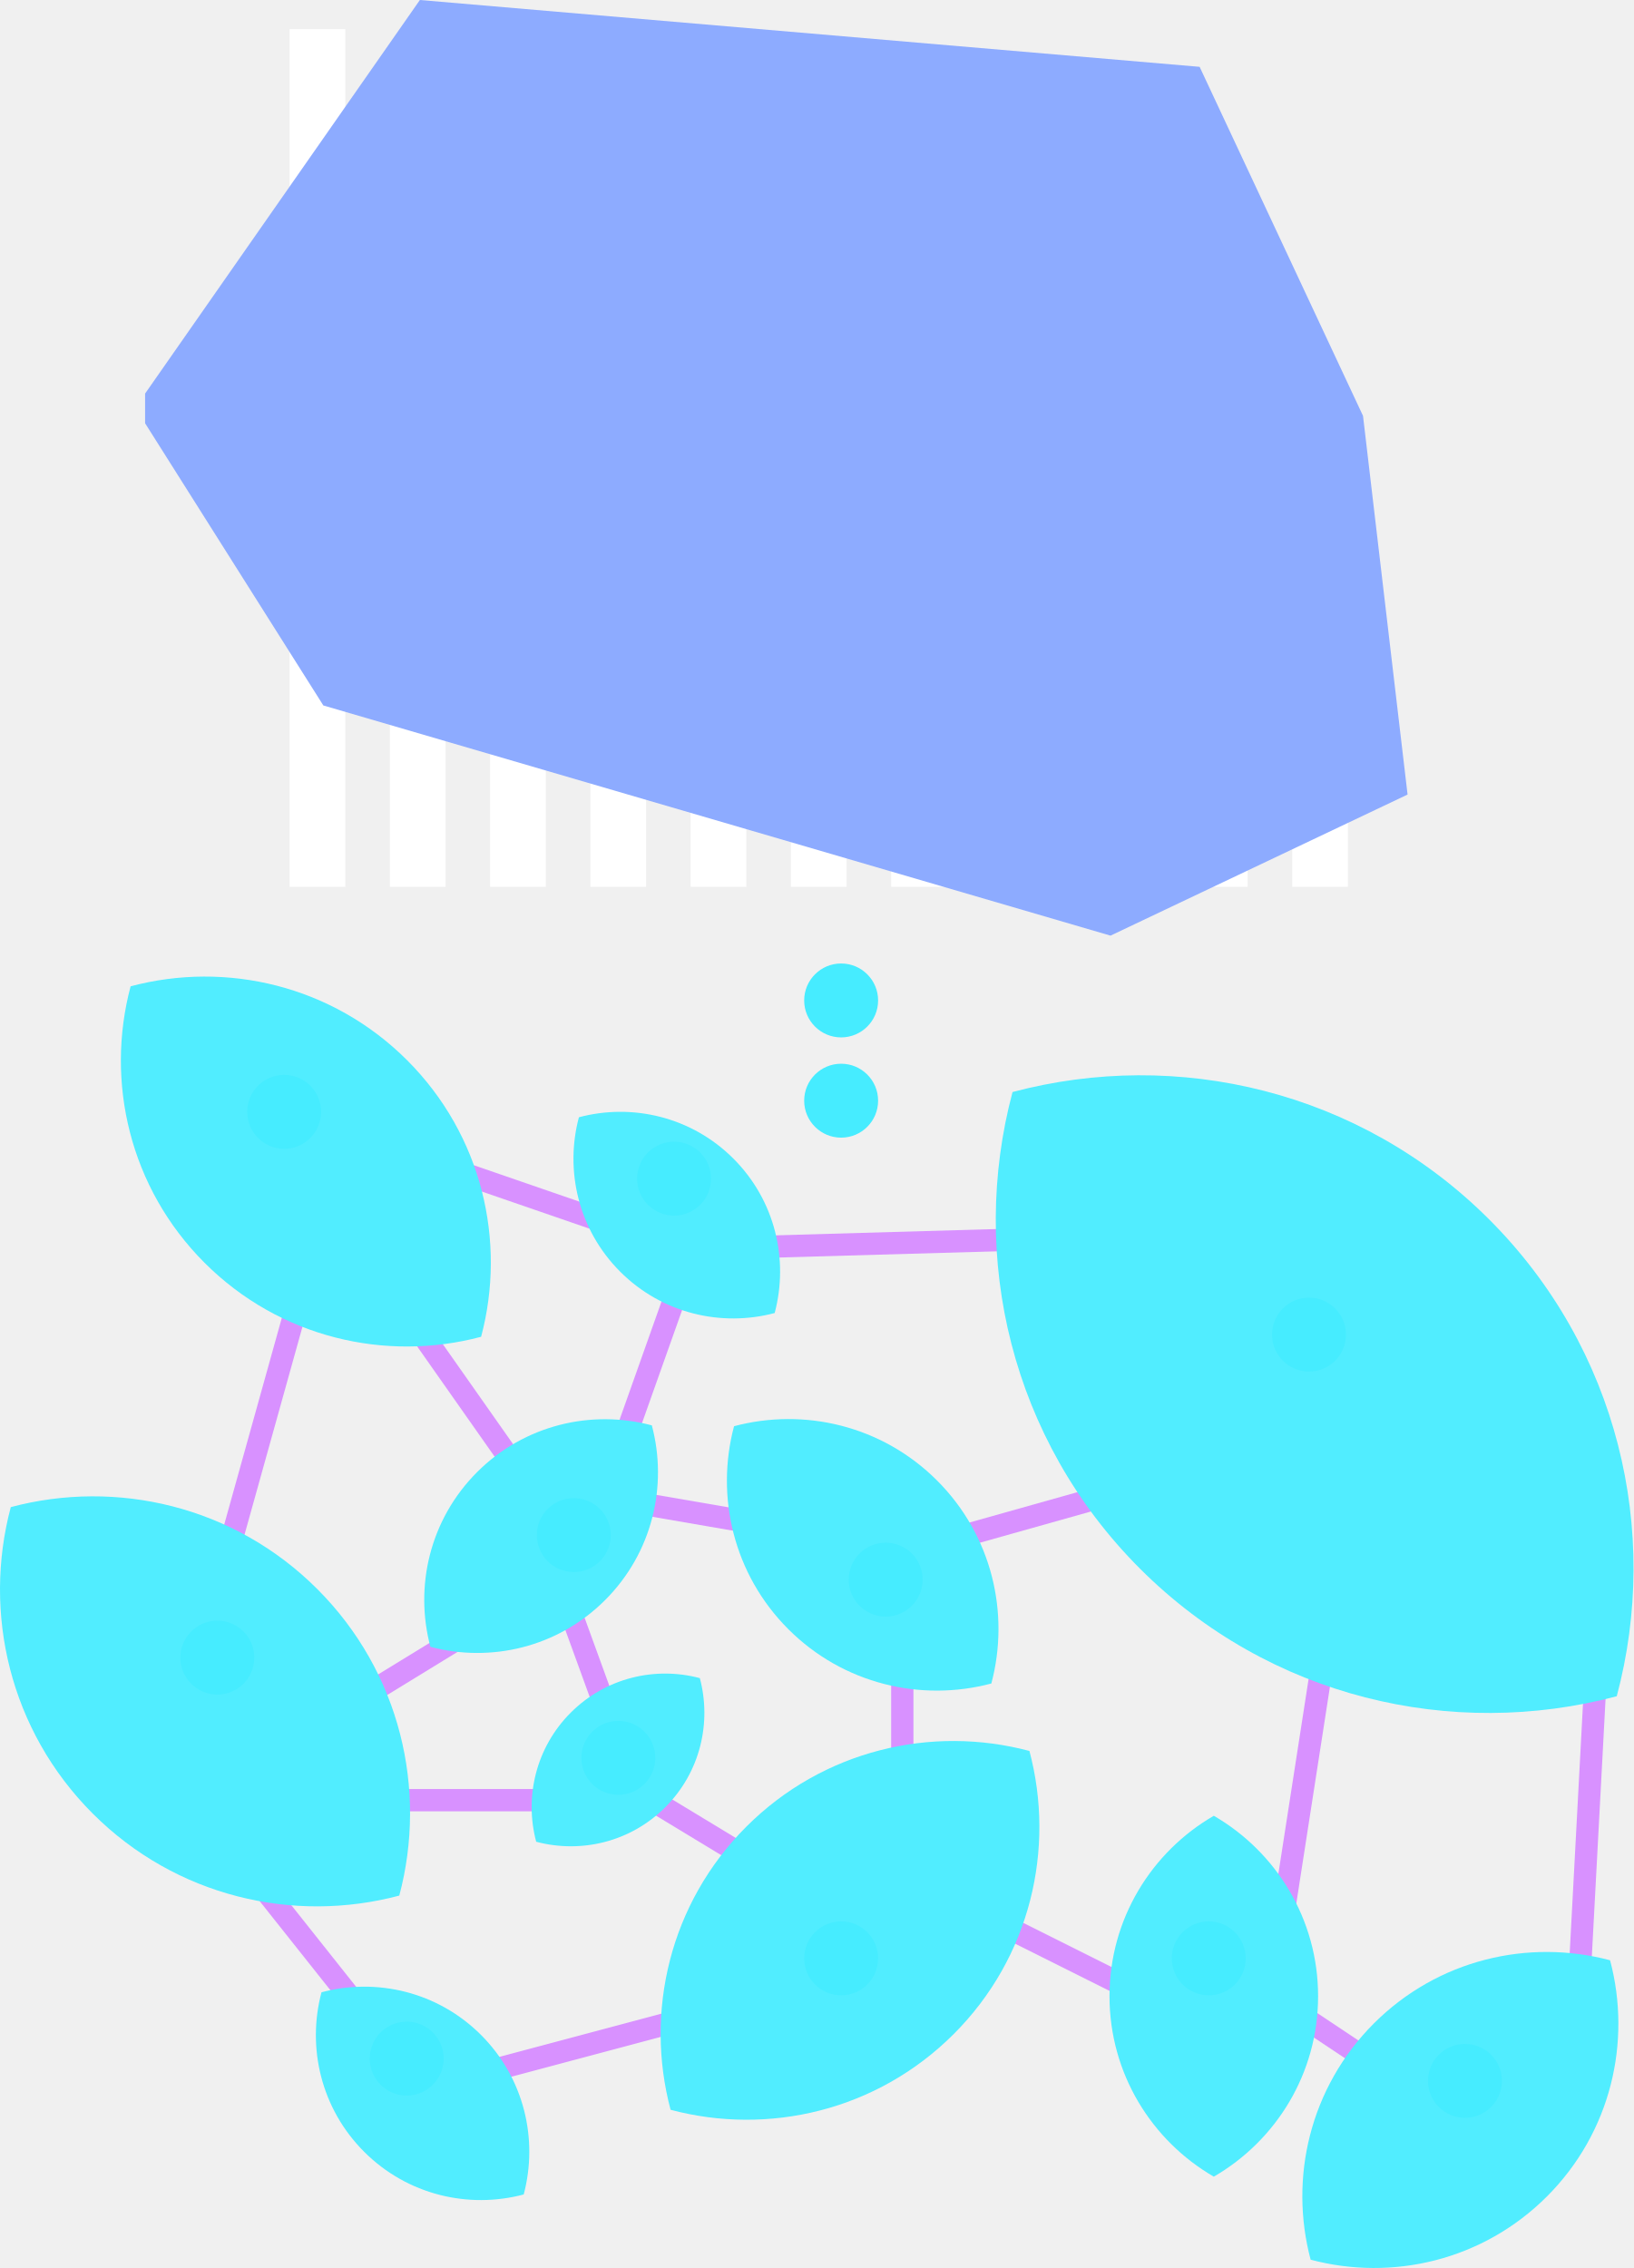
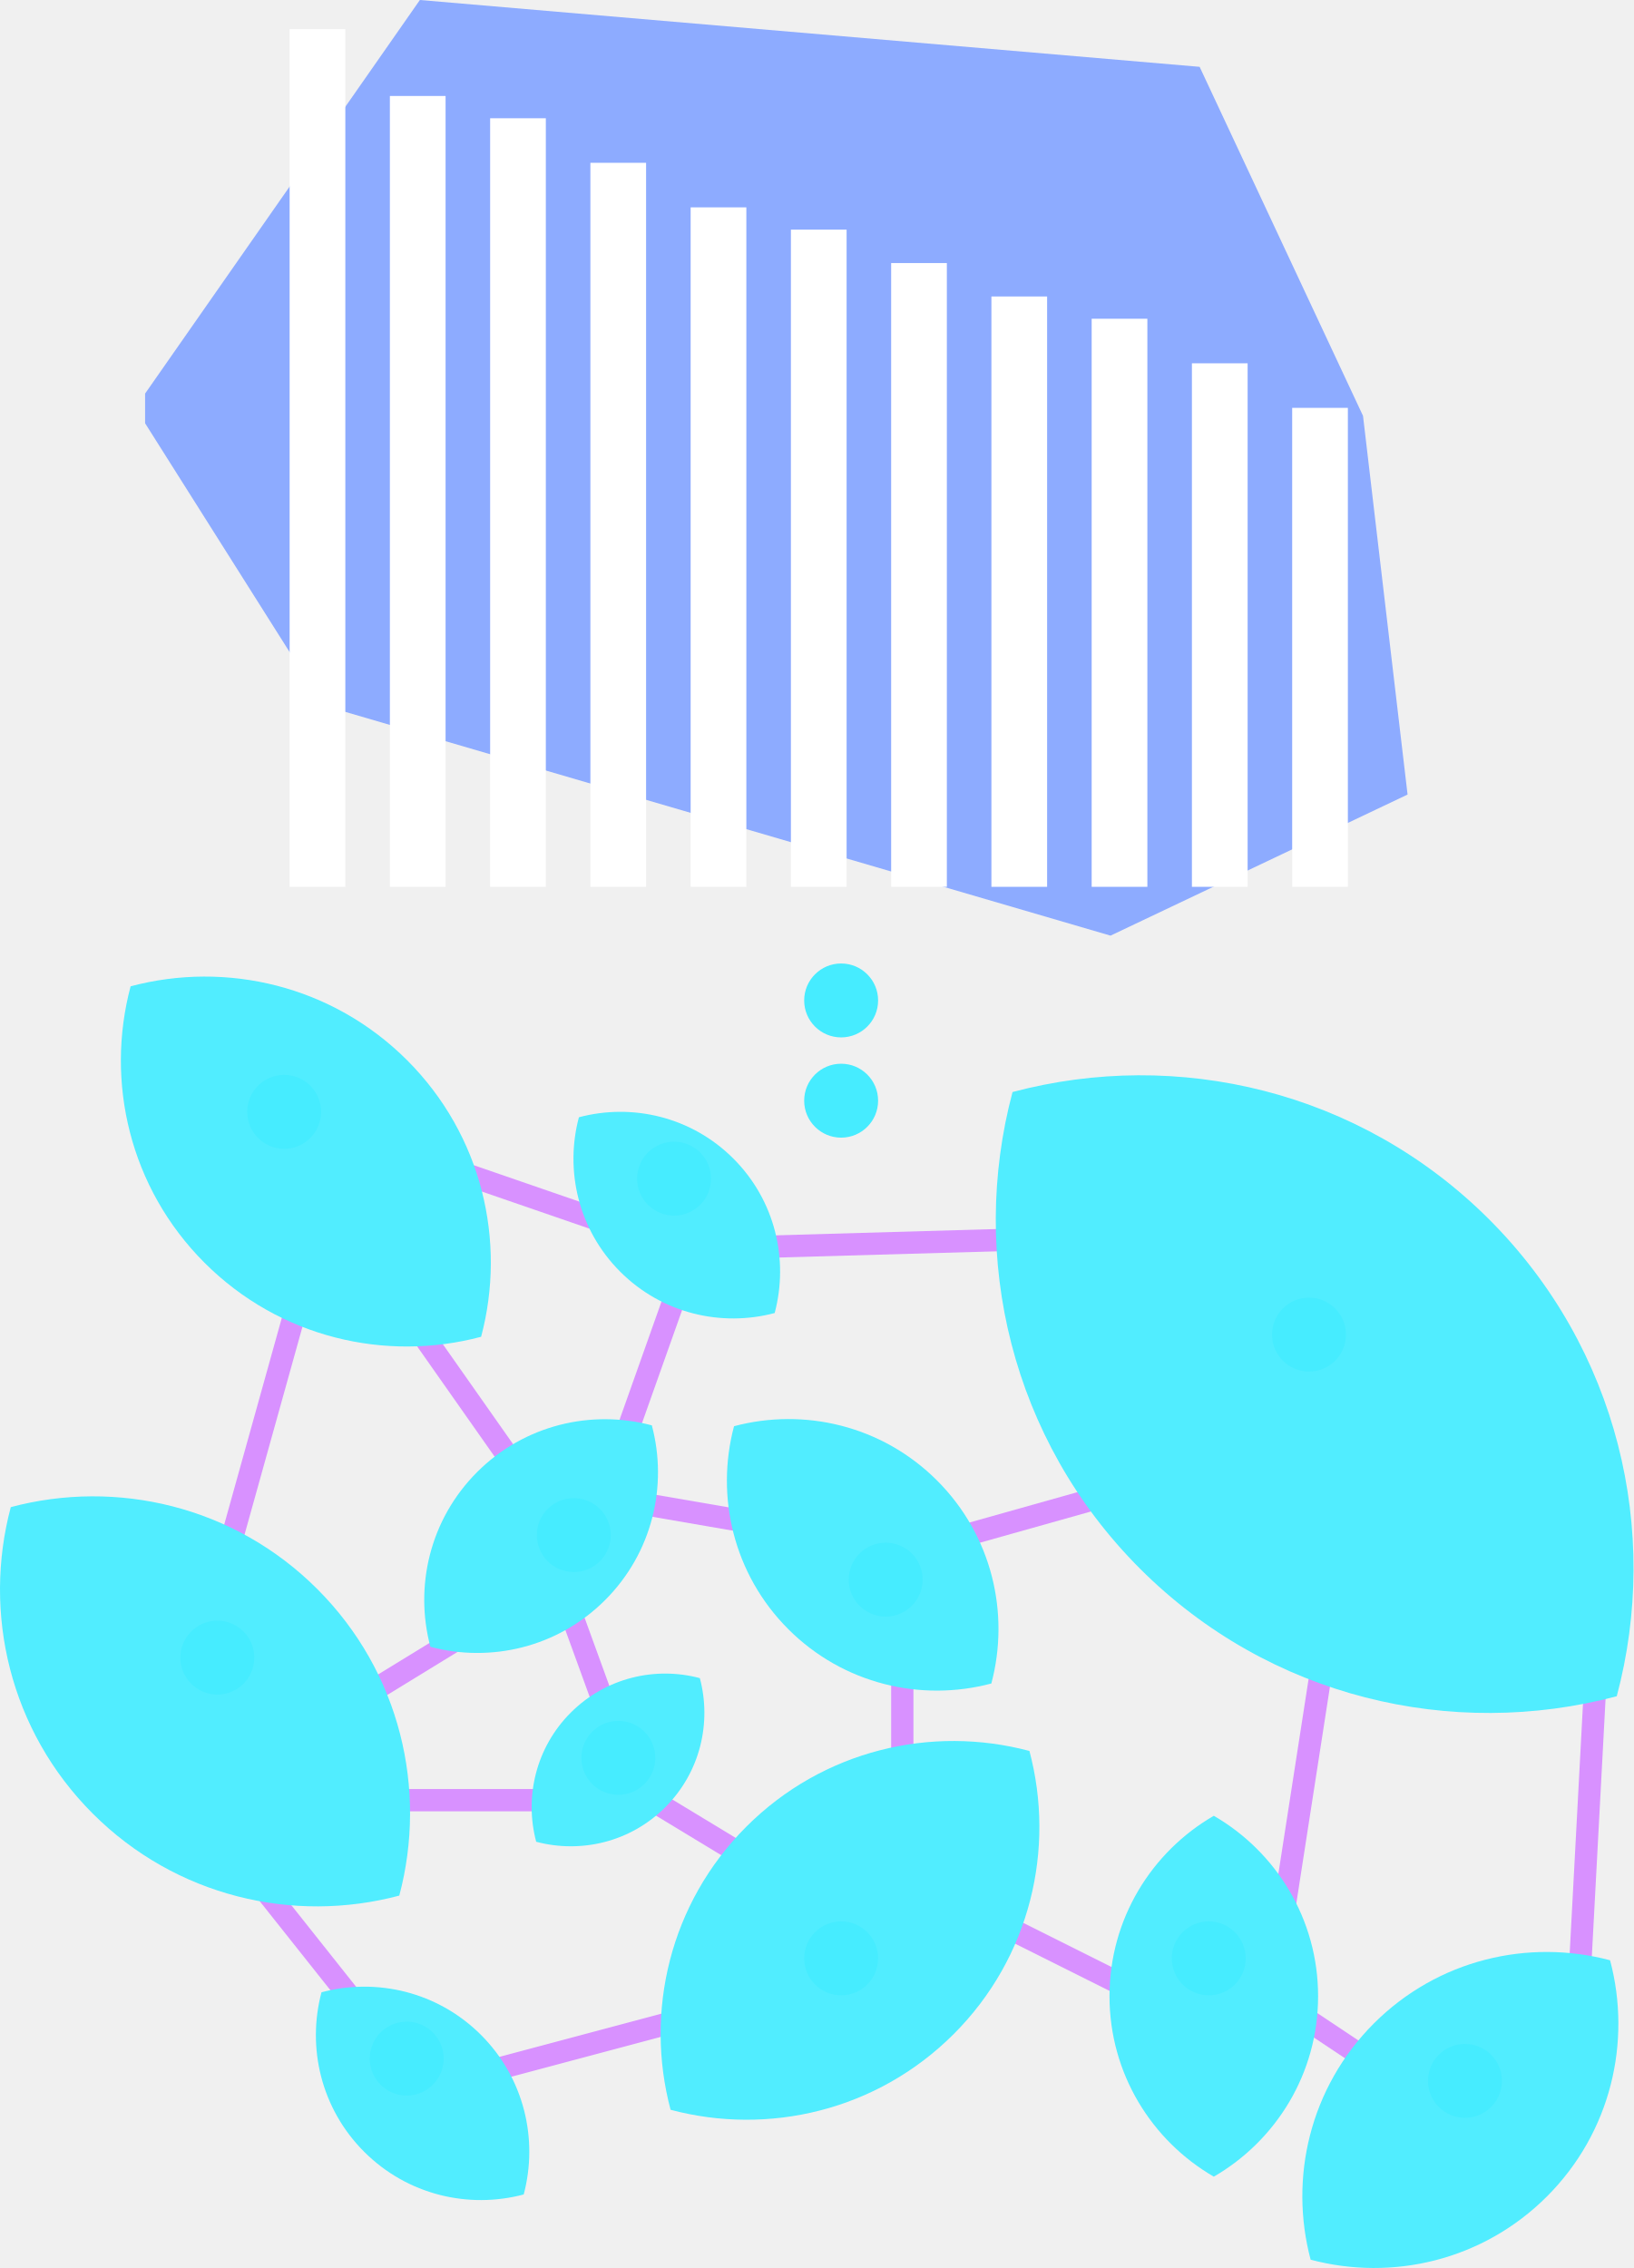
- <svg xmlns="http://www.w3.org/2000/svg" version="1.1" x="0px" y="0px" width="146.645px" height="203.617px" viewBox="0 0 146.645 203.617" style="enable-background:new 0 0 146.645 203.617;" xml:space="preserve">
+ <svg xmlns="http://www.w3.org/2000/svg" version="1.1" id="Layer_1" x="0px" y="0px" width="146.645px" height="203.617px" viewBox="0 0 146.645 203.617" enable-background="new 0 0 146.645 203.617" xml:space="preserve">
  <g id="rootBody">
-     <rect x="26" y="2.617" style="fill:#FFFFFF;" width="5" height="77" />
-     <rect x="35" y="8.617" style="fill:#FFFFFF;" width="5" height="71" />
-     <rect x="44" y="10.617" style="fill:#FFFFFF;" width="5" height="69" />
-     <rect x="53" y="14.617" style="fill:#FFFFFF;" width="5" height="65" />
-     <rect x="62" y="18.617" style="fill:#FFFFFF;" width="5" height="61" />
-     <rect x="71" y="20.617" style="fill:#FFFFFF;" width="5" height="59" />
-     <rect x="80" y="23.617" style="fill:#FFFFFF;" width="5" height="56" />
-     <rect x="89" y="26.617" style="fill:#FFFFFF;" width="5" height="53" />
-     <rect x="98" y="28.617" style="fill:#FFFFFF;" width="5" height="51" />
-     <rect x="107" y="32.617" style="fill:#FFFFFF;" width="5" height="47" />
-     <rect x="116" y="36.617" style="fill:#FFFFFF;" width="5" height="43" />
-     <circle id="dummy_17_" style="fill:#46ECFF;" cx="75.51" cy="98.818" r="3.318" />
    <g id="Layer_25">
-       <polyline style="fill:#8DABFF;" points="13.026,35.334 37.693,0 107.692,6 122.359,37.334 126.359,71.334 99.692,84     29.026,63.334 13.026,38   " />
-       <circle id="dummy_5_" style="fill:#46ECFF;" cx="75.51" cy="89.818" r="3.318" />
+       <polyline fill="#8DABFF" points="13.026,35.334 37.693,0 107.692,6 122.359,37.334 126.359,71.334 99.692,84 29.026,63.334     13.026,38   " />
+       <circle id="dummy_5_" fill="#46ECFF" cx="75.51" cy="89.818" r="3.318" />
    </g>
+     <rect x="26" y="2.617" fill="#FFFFFF" width="5" height="77" />
+     <rect x="35" y="8.617" fill="#FFFFFF" width="5" height="71" />
+     <rect x="44" y="10.617" fill="#FFFFFF" width="5" height="69" />
+     <rect x="53" y="14.617" fill="#FFFFFF" width="5" height="65" />
+     <rect x="62" y="18.617" fill="#FFFFFF" width="5" height="61" />
+     <rect x="71" y="20.617" fill="#FFFFFF" width="5" height="59" />
+     <rect x="80" y="23.617" fill="#FFFFFF" width="5" height="56" />
+     <rect x="89" y="26.617" fill="#FFFFFF" width="5" height="53" />
+     <rect x="98" y="28.617" fill="#FFFFFF" width="5" height="51" />
+     <rect x="107" y="32.617" fill="#FFFFFF" width="5" height="47" />
+     <rect x="116" y="36.617" fill="#FFFFFF" width="5" height="43" />
+     <circle id="dummy_17_" fill="#46ECFF" cx="75.51" cy="98.818" r="3.318" />
    <g id="Layer_11">
      <g id="Layer_13">
-         <line style="fill:none;stroke:#D891FF;stroke-width:2;stroke-miterlimit:10;" x1="81" y1="145.617" x2="81" y2="163.617" />
-         <line style="fill:none;stroke:#D891FF;stroke-width:2;stroke-miterlimit:10;" x1="50.359" y1="142.333" x2="54.359" y2="153.333" />
-         <line style="fill:none;" x1="38.359" y1="115.999" x2="55.026" y2="142.666" />
-         <line style="fill:none;stroke:#D891FF;stroke-width:2;stroke-miterlimit:10;" x1="83.693" y1="138.666" x2="105.026" y2="132.666" />
-         <line style="fill:none;stroke:#D891FF;stroke-width:2;stroke-miterlimit:10;" x1="55.693" y1="134.666" x2="75.026" y2="137.999" />
-         <line style="fill:none;stroke:#D891FF;stroke-width:2;stroke-miterlimit:10;" x1="31.026" y1="109.999" x2="48.359" y2="134.666" />
-         <line style="fill:none;stroke:#D891FF;stroke-width:2;stroke-miterlimit:10;" x1="61.693" y1="113.333" x2="54.359" y2="133.999" />
-         <line style="fill:none;stroke:#D891FF;stroke-width:2;stroke-miterlimit:10;" x1="72.359" y1="169.999" x2="50.359" y2="156.666" />
-         <line style="fill:none;stroke:#D891FF;stroke-width:2;stroke-miterlimit:10;" x1="87.026" y1="171.333" x2="101.693" y2="178.666" />
-         <line style="fill:none;stroke:#D891FF;stroke-width:2;stroke-miterlimit:10;" x1="124.359" y1="185.999" x2="116.359" y2="180.666" />
-         <line style="fill:none;stroke:#D891FF;stroke-width:2;stroke-miterlimit:10;" x1="120.359" y1="138.666" x2="114.359" y2="177.333" />
-         <line style="fill:none;stroke:#D891FF;stroke-width:2;stroke-miterlimit:10;" x1="43.693" y1="185.999" x2="73.693" y2="177.999" />
-         <line style="fill:none;stroke:#D891FF;stroke-width:2;stroke-miterlimit:10;" x1="27.693" y1="155.333" x2="48.359" y2="142.666" />
-         <line style="fill:none;stroke:#D891FF;stroke-width:2;stroke-miterlimit:10;" x1="29" y1="161.617" x2="56" y2="161.617" />
-         <line style="fill:none;stroke:#D891FF;stroke-width:2;stroke-miterlimit:10;" x1="17.693" y1="161.999" x2="35.693" y2="184.666" />
-         <line style="fill:none;stroke:#D891FF;stroke-width:2;stroke-miterlimit:10;" x1="37.693" y1="104" x2="57.026" y2="110.667" />
-         <line style="fill:none;stroke:#D891FF;stroke-width:2;stroke-miterlimit:10;" x1="66.359" y1="112" x2="113.026" y2="110.667" />
-         <line style="fill:none;stroke:#D891FF;stroke-width:2;stroke-miterlimit:10;" x1="29.026" y1="108.667" x2="17.693" y2="149.333" />
-         <line style="fill:none;stroke:#D891FF;stroke-width:2;stroke-miterlimit:10;" x1="143.693" y1="142" x2="141.026" y2="192" />
+         <line fill="none" stroke="#D891FF" stroke-width="2" stroke-miterlimit="10" x1="81" y1="145.617" x2="81" y2="163.617" />
+         <line fill="none" stroke="#D891FF" stroke-width="2" stroke-miterlimit="10" x1="50.359" y1="142.333" x2="54.359" y2="153.333" />
+         <line fill="none" x1="38.359" y1="115.999" x2="55.026" y2="142.666" />
+         <line fill="none" stroke="#D891FF" stroke-width="2" stroke-miterlimit="10" x1="83.693" y1="138.666" x2="105.026" y2="132.666" />
+         <line fill="none" stroke="#D891FF" stroke-width="2" stroke-miterlimit="10" x1="55.693" y1="134.666" x2="75.026" y2="137.999" />
+         <line fill="none" stroke="#D891FF" stroke-width="2" stroke-miterlimit="10" x1="31.026" y1="109.999" x2="48.359" y2="134.666" />
+         <line fill="none" stroke="#D891FF" stroke-width="2" stroke-miterlimit="10" x1="61.693" y1="113.333" x2="54.359" y2="133.999" />
+         <line fill="none" stroke="#D891FF" stroke-width="2" stroke-miterlimit="10" x1="72.359" y1="169.999" x2="50.359" y2="156.666" />
+         <line fill="none" stroke="#D891FF" stroke-width="2" stroke-miterlimit="10" x1="87.026" y1="171.333" x2="101.693" y2="178.666" />
+         <line fill="none" stroke="#D891FF" stroke-width="2" stroke-miterlimit="10" x1="124.359" y1="185.999" x2="116.359" y2="180.666" />
+         <line fill="none" stroke="#D891FF" stroke-width="2" stroke-miterlimit="10" x1="120.359" y1="138.666" x2="114.359" y2="177.333" />
+         <line fill="none" stroke="#D891FF" stroke-width="2" stroke-miterlimit="10" x1="43.693" y1="185.999" x2="73.693" y2="177.999" />
+         <line fill="none" stroke="#D891FF" stroke-width="2" stroke-miterlimit="10" x1="27.693" y1="155.333" x2="48.359" y2="142.666" />
+         <line fill="none" stroke="#D891FF" stroke-width="2" stroke-miterlimit="10" x1="29" y1="161.617" x2="56" y2="161.617" />
+         <line fill="none" stroke="#D891FF" stroke-width="2" stroke-miterlimit="10" x1="17.693" y1="161.999" x2="35.693" y2="184.666" />
+         <line fill="none" stroke="#D891FF" stroke-width="2" stroke-miterlimit="10" x1="37.693" y1="104" x2="57.026" y2="110.667" />
+         <line fill="none" stroke="#D891FF" stroke-width="2" stroke-miterlimit="10" x1="66.359" y1="112" x2="113.026" y2="110.667" />
+         <line fill="none" stroke="#D891FF" stroke-width="2" stroke-miterlimit="10" x1="29.026" y1="108.667" x2="17.693" y2="149.333" />
+         <line fill="none" stroke="#D891FF" stroke-width="2" stroke-miterlimit="10" x1="143.693" y1="142" x2="141.026" y2="192" />
      </g>
      <g id="Layer_12">
		</g>
    </g>
    <g id="Layer_24">
-       <path style="fill:#51EDFF;" d="M36.549,95.187c-6.727-6.727-16.25-8.923-24.824-6.638c-2.286,8.575-0.088,18.097,6.639,24.823    c6.729,6.729,16.25,8.926,24.826,6.642C45.474,111.438,43.277,101.916,36.549,95.187z" />
-       <circle id="dummy_13_" style="fill:#46ECFF;" cx="25.51" cy="99.818" r="3.318" />
+       <path fill="#51EDFF" d="M36.549,95.187c-6.728-6.727-16.25-8.923-24.824-6.638c-2.286,8.575-0.088,18.098,6.639,24.823    c6.729,6.729,16.25,8.926,24.826,6.642C45.474,111.438,43.277,101.916,36.549,95.187z" />
+       <circle id="dummy_13_" fill="#46ECFF" cx="25.51" cy="99.818" r="3.318" />
    </g>
    <g id="Layer_23">
-       <path style="fill:#51EDFF;" d="M28.484,142.663c-7.456-7.456-18.012-9.89-27.516-7.357c-2.534,9.504-0.097,20.059,7.358,27.515    c7.46,7.459,18.012,9.894,27.519,7.362C38.377,160.678,35.942,150.122,28.484,142.663z" />
-       <circle id="dummy_16_" style="fill:#46ECFF;" cx="19.51" cy="148.817" r="3.318" />
+       <path fill="#51EDFF" d="M28.484,142.663c-7.456-7.456-18.012-9.89-27.516-7.356c-2.534,9.504-0.097,20.059,7.358,27.514    c7.46,7.46,18.012,9.895,27.519,7.363C38.377,160.678,35.942,150.122,28.484,142.663z" />
+       <circle id="dummy_16_" fill="#46ECFF" cx="19.51" cy="148.817" r="3.318" />
    </g>
    <g id="Layer_22">
-       <path style="fill:#51EDFF;" d="M43.181,182.693c-3.88-3.88-9.374-5.147-14.32-3.829c-1.319,4.946-0.051,10.439,3.83,14.32    c3.882,3.882,9.374,5.148,14.322,3.831C48.33,192.069,47.062,186.575,43.181,182.693z" />
-       <circle id="dummy_14_" style="fill:#46ECFF;" cx="36.51" cy="184.817" r="3.318" />
+       <path fill="#51EDFF" d="M43.181,182.693c-3.88-3.881-9.374-5.147-14.32-3.829c-1.318,4.946-0.051,10.438,3.83,14.319    c3.883,3.883,9.374,5.148,14.322,3.832C48.33,192.068,47.062,186.575,43.181,182.693z" />
+       <circle id="dummy_14_" fill="#46ECFF" cx="36.51" cy="184.817" r="3.318" />
    </g>
    <g id="Layer_21">
-       <path style="fill:#51EDFF;" d="M59.726,162.248c3.141-3.141,4.166-7.586,3.099-11.589c-4.003-1.067-8.448-0.041-11.589,3.099    c-3.141,3.143-4.167,7.587-3.101,11.591C52.139,166.415,56.584,165.39,59.726,162.248z" />
-       <circle id="dummy_15_" style="fill:#46ECFF;" cx="55.51" cy="157.817" r="3.318" />
+       <path fill="#51EDFF" d="M59.726,162.248c3.142-3.141,4.166-7.586,3.1-11.589c-4.004-1.067-8.448-0.041-11.59,3.099    c-3.141,3.143-4.167,7.587-3.101,11.592C52.139,166.415,56.584,165.391,59.726,162.248z" />
+       <circle id="dummy_15_" fill="#46ECFF" cx="55.51" cy="157.817" r="3.318" />
    </g>
    <g id="Layer_20">
-       <path style="fill:#51EDFF;" d="M138.868,197.197c5.746-5.746,7.621-13.882,5.67-21.207c-7.325-1.952-15.459-0.075-21.206,5.671    c-5.749,5.751-7.625,13.883-5.675,21.21C124.982,204.823,133.119,202.946,138.868,197.197z" />
-       <circle id="dummy_12_" style="fill:#46ECFF;" cx="131.51" cy="186.817" r="3.318" />
+       <path fill="#51EDFF" d="M138.868,197.197c5.746-5.746,7.621-13.883,5.67-21.207c-7.325-1.952-15.459-0.075-21.206,5.671    c-5.749,5.751-7.625,13.883-5.675,21.21C124.982,204.823,133.119,202.945,138.868,197.197z" />
+       <circle id="dummy_12_" fill="#46ECFF" cx="131.51" cy="186.817" r="3.318" />
    </g>
    <g id="Layer_19">
-       <path style="fill:#51EDFF;" d="M85.617,182.613c6.887-6.887,9.135-16.636,6.796-25.415c-8.778-2.34-18.527-0.09-25.414,6.797    c-6.889,6.891-9.138,16.637-6.8,25.418C68.979,191.752,78.728,189.503,85.617,182.613z" />
-       <circle id="dummy_6_" style="fill:#46ECFF;" cx="75.51" cy="175.817" r="3.318" />
+       <path fill="#51EDFF" d="M85.617,182.613c6.887-6.887,9.135-16.637,6.796-25.415c-8.778-2.341-18.527-0.091-25.414,6.797    c-6.89,6.891-9.139,16.637-6.8,25.418C68.979,191.752,78.728,189.503,85.617,182.613z" />
+       <circle id="dummy_6_" fill="#46ECFF" cx="75.51" cy="175.817" r="3.318" />
    </g>
    <g id="Layer_18">
-       <path style="fill:#51EDFF;" d="M65.834,104.014c-3.757-3.757-9.077-4.984-13.866-3.708c-1.277,4.789-0.049,10.107,3.708,13.865    c3.759,3.759,9.077,4.985,13.867,3.71C70.819,113.091,69.592,107.772,65.834,104.014z" />
-       <circle id="dummy_9_" style="fill:#46ECFF;" cx="60.51" cy="105.817" r="3.318" />
+       <path fill="#51EDFF" d="M65.834,104.014c-3.757-3.757-9.077-4.983-13.866-3.708c-1.277,4.789-0.049,10.107,3.708,13.865    c3.759,3.759,9.077,4.985,13.867,3.71C70.819,113.091,69.592,107.771,65.834,104.014z" />
+       <circle id="dummy_9_" fill="#46ECFF" cx="60.51" cy="105.817" r="3.318" />
    </g>
    <g id="Layer_17">
-       <path style="fill:#51EDFF;" d="M54.322,143.652c4.25-4.25,5.638-10.267,4.194-15.685c-5.417-1.444-11.434-0.056-15.684,4.194    c-4.251,4.253-5.639,10.268-4.196,15.687C44.053,149.292,50.07,147.904,54.322,143.652z" />
-       <circle id="dummy_10_" style="fill:#46ECFF;" cx="51.51" cy="137.817" r="3.318" />
+       <path fill="#51EDFF" d="M54.322,143.652c4.25-4.25,5.639-10.268,4.194-15.686c-5.417-1.443-11.434-0.056-15.684,4.194    c-4.251,4.253-5.64,10.269-4.196,15.687C44.053,149.292,50.07,147.904,54.322,143.652z" />
+       <circle id="dummy_10_" fill="#46ECFF" cx="51.51" cy="137.817" r="3.318" />
    </g>
    <g id="Layer_16">
-       <path style="fill:#51EDFF;" d="M133.691,109.485c-11.596-11.596-28.014-15.381-42.795-11.444    c-3.94,14.782-0.15,31.197,11.444,42.793c11.603,11.601,28.013,15.386,42.798,11.451    C149.079,137.502,145.291,121.089,133.691,109.485z" />
-       <circle id="dummy_8_" style="fill:#46ECFF;" cx="117.51" cy="119.817" r="3.318" />
+       <path fill="#51EDFF" d="M133.691,109.484c-11.596-11.595-28.014-15.38-42.795-11.443c-3.939,14.782-0.149,31.197,11.444,42.793    c11.603,11.602,28.013,15.386,42.798,11.451C149.079,137.502,145.291,121.089,133.691,109.484z" />
+       <circle id="dummy_8_" fill="#46ECFF" cx="117.51" cy="119.817" r="3.318" />
    </g>
    <g id="Layer_15">
-       <path style="fill:#51EDFF;" d="M84.119,132.915c-4.938-4.938-11.929-6.55-18.223-4.873c-1.678,6.294-0.064,13.284,4.873,18.223    c4.941,4.939,11.929,6.552,18.225,4.876C90.672,144.845,89.06,137.855,84.119,132.915z" />
-       <circle id="dummy_7_" style="fill:#46ECFF;" cx="79.51" cy="141.817" r="3.318" />
+       <path fill="#51EDFF" d="M84.119,132.915c-4.938-4.938-11.93-6.55-18.224-4.873c-1.678,6.294-0.063,13.284,4.873,18.224    c4.941,4.938,11.93,6.551,18.226,4.875C90.672,144.845,89.06,137.855,84.119,132.915z" />
+       <circle id="dummy_7_" fill="#46ECFF" cx="79.51" cy="141.817" r="3.318" />
    </g>
    <g id="Layer_14">
-       <path style="fill:#51EDFF;" d="M118.327,179.216c0-6.926-3.772-12.96-9.362-16.199c-5.593,3.238-9.362,9.272-9.364,16.199    c0.002,6.93,3.772,12.961,9.363,16.201C114.556,192.179,118.327,186.146,118.327,179.216z" />
-       <circle id="dummy_11_" style="fill:#46ECFF;" cx="108.51" cy="175.817" r="3.318" />
+       <path fill="#51EDFF" d="M118.327,179.216c0-6.926-3.772-12.96-9.362-16.198c-5.593,3.237-9.362,9.271-9.364,16.198    c0.002,6.931,3.772,12.961,9.363,16.201C114.556,192.18,118.327,186.146,118.327,179.216z" />
+       <circle id="dummy_11_" fill="#46ECFF" cx="108.51" cy="175.817" r="3.318" />
    </g>
  </g>
-   <g id="Layer_1">
- </g>
</svg>
